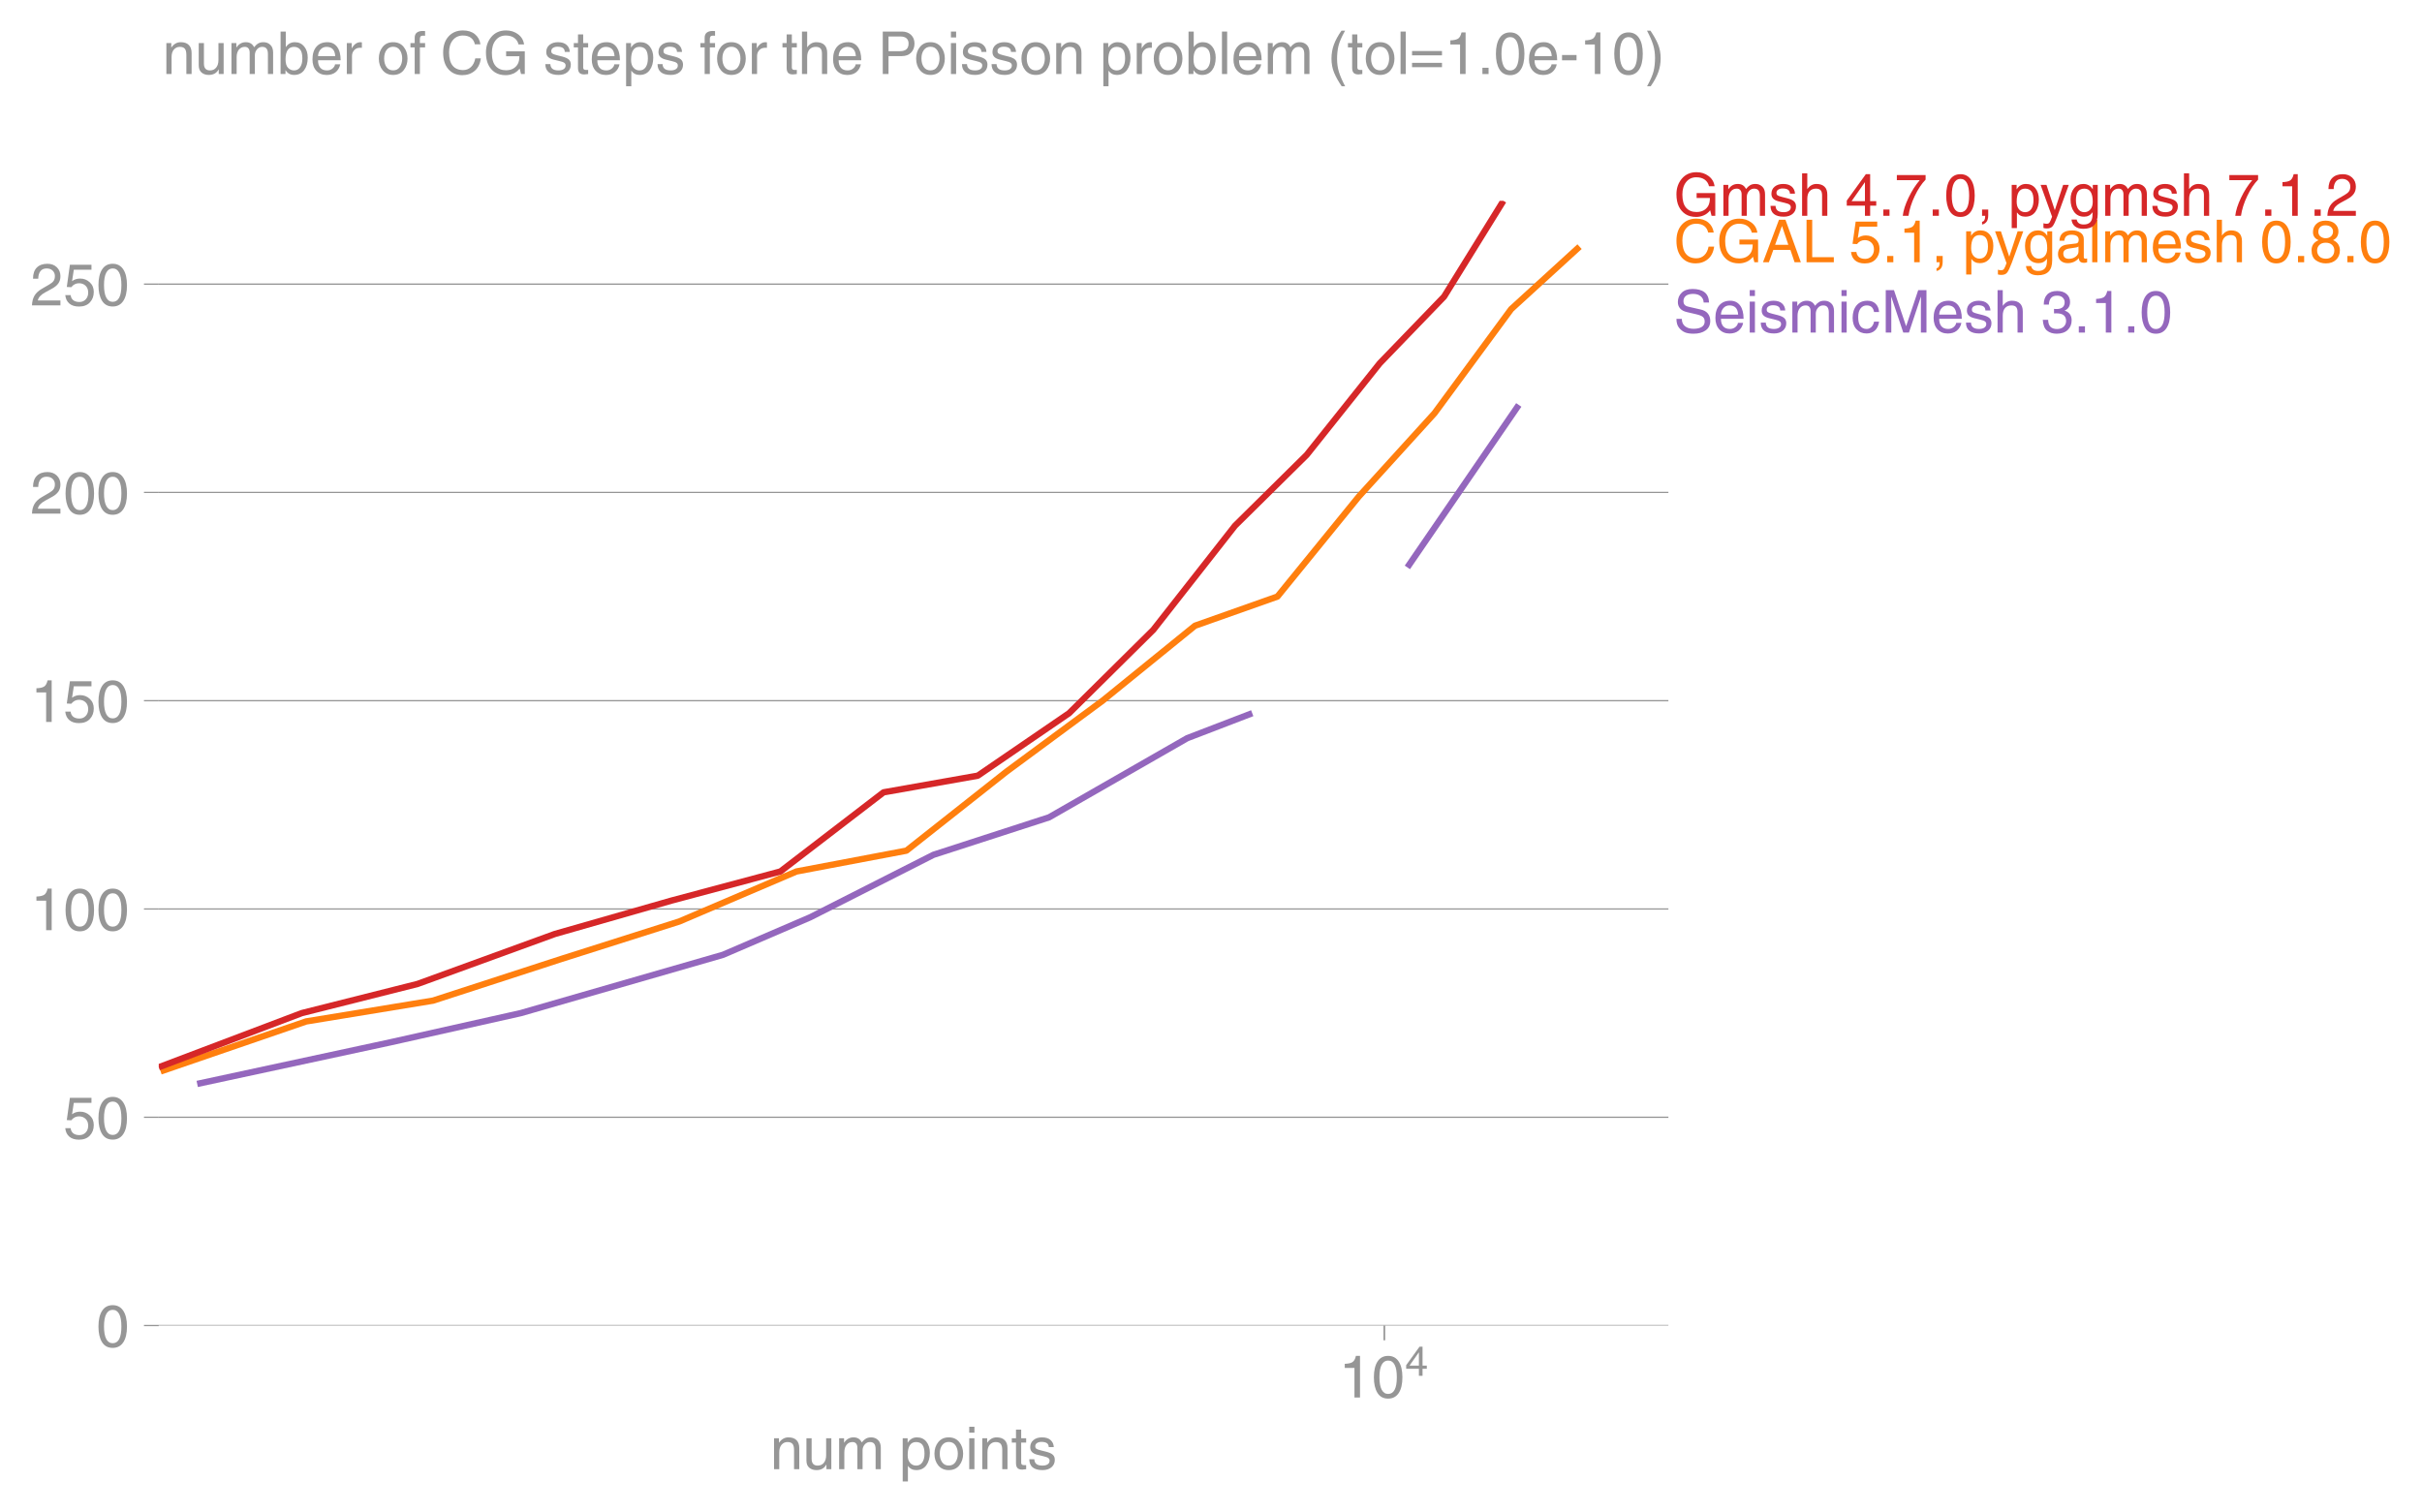
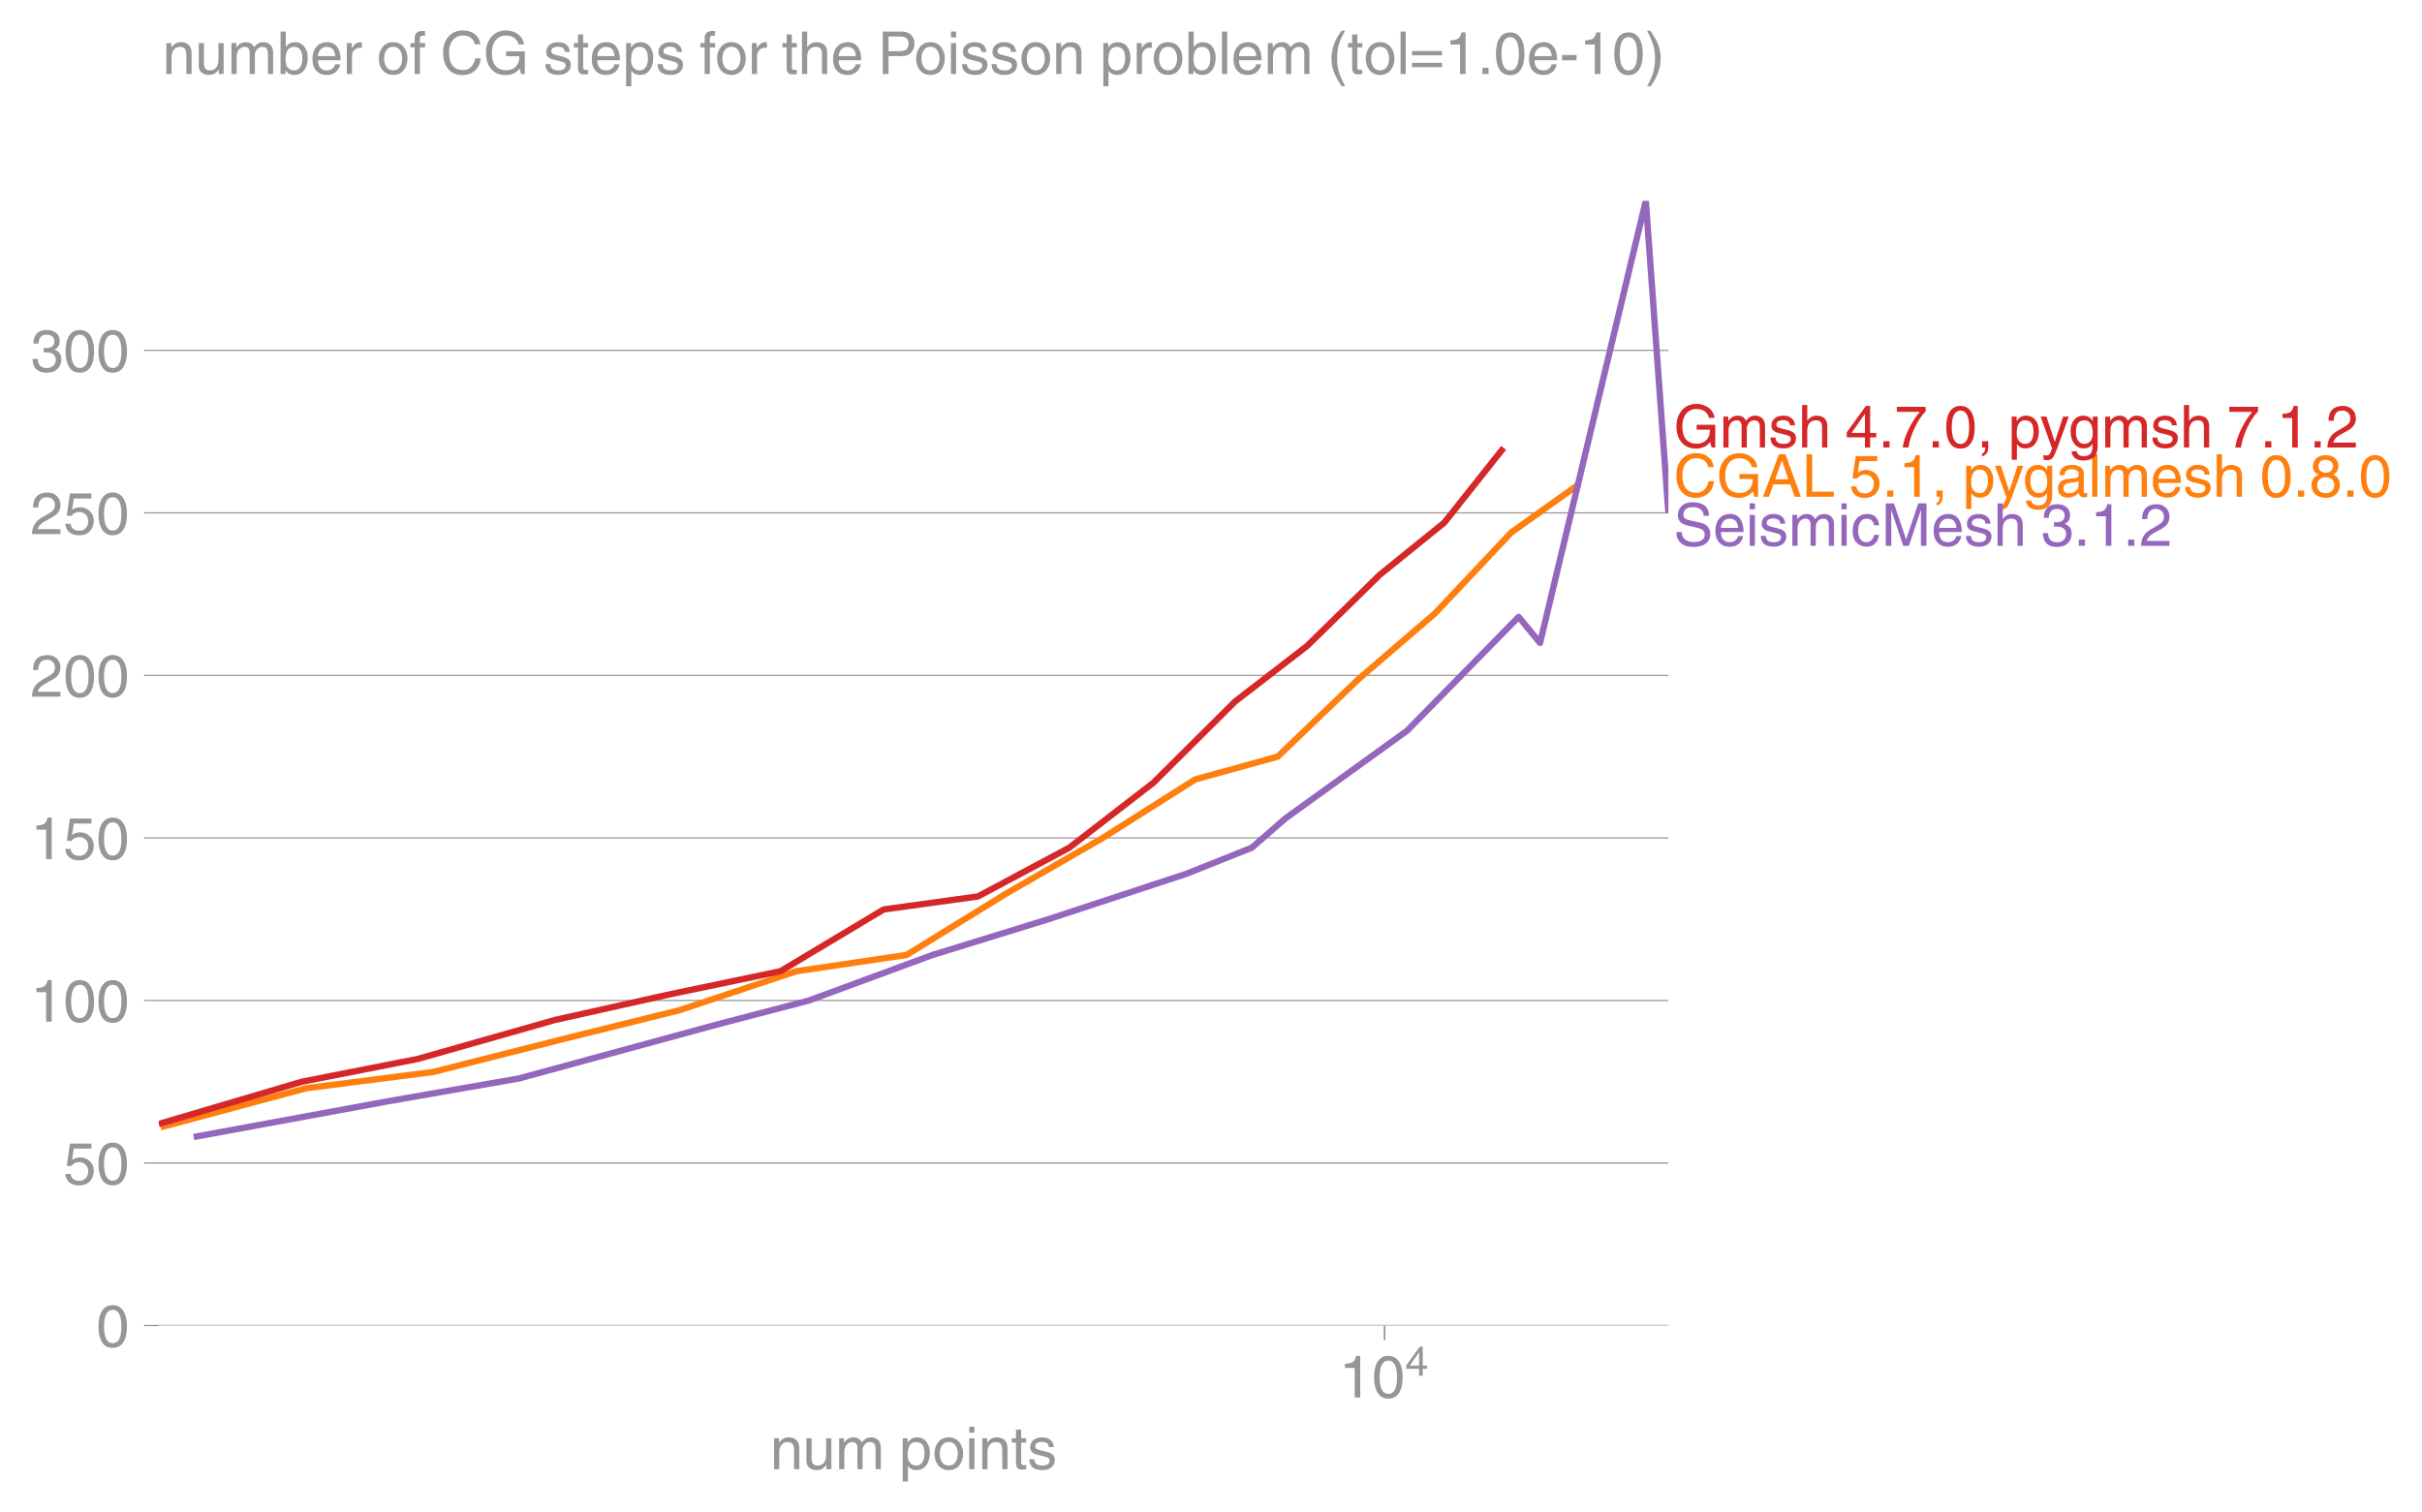
<svg xmlns="http://www.w3.org/2000/svg" xmlns:xlink="http://www.w3.org/1999/xlink" height="476.965" viewBox="0 0 572.948 357.724" width="763.931">
  <defs>
    <style>*{stroke-linecap:butt;stroke-linejoin:round}</style>
  </defs>
  <g id="figure_1">
    <path d="M0 357.724h572.948V0H0z" fill="none" id="patch_1" />
    <g id="axes_1">
      <path d="M37.556 313.628h357.12V47.516H37.556z" fill="none" id="patch_2" />
      <g id="matplotlib.axis_1">
        <g id="xtick_1">
          <g id="line2d_1">
            <defs>
-               <path d="M0 0v3.5" id="mc7e0e14719" stroke="#969696" stroke-width=".4" />
-             </defs>
-             <use x="327.48" xlink:href="#mc7e0e14719" y="313.628" fill="#969696" stroke="#969696" stroke-width=".4" />
-           </g>
-           <g transform="matrix(.14 0 0 -.14 316.7 330.678)" fill="#969696" id="text_1">
+               <path d="M0 0v3.5" id="m6fe8c11365" stroke="#969696" stroke-width=".4" />
+             </defs>
+             <use x="327.53" xlink:href="#m6fe8c11365" y="313.628" fill="#969696" stroke="#969696" stroke-width=".4" />
+           </g>
+           <g transform="matrix(.14 0 0 -.14 316.75 330.678)" fill="#969696" id="text_1">
            <defs>
              <path d="M35.89 0h-9.374v49.906H10.109v6.985q8.594.28 12.782 2.75Q27.094 62.109 29 70.313h6.89z" id="HelveticaWorld-Regular-49" />
              <path d="M42.484 34.188q0 14.109-3.734 21.156-3.734 7.062-10.969 7.062-7.078 0-10.89-7.062-3.797-7.047-3.797-21.157 0-13.671 3.75-20.937Q20.609 6 27.78 6q7.235 0 10.969 7 3.734 7.016 3.734 21.188zm9.422 0q0-17.297-6.25-26.704-6.25-9.39-17.875-9.39-12.062 0-18.062 9.734-6 9.75-6 26.36 0 17.03 6.14 26.578 6.157 9.547 17.922 9.547 11.625 0 17.875-9.5t6.25-26.626z" id="HelveticaWorld-Regular-48" />
              <path d="M10.594 24.703h22.61v31.89h-.188zM42 17.093V0h-8.797v17.094H2.484v8.593L34.72 70.314H42v-45.61h10.297v-7.61z" id="HelveticaWorld-Regular-52" />
            </defs>
            <use transform="translate(0 .173)" xlink:href="#HelveticaWorld-Regular-49" />
            <use transform="translate(55.615 .173)" xlink:href="#HelveticaWorld-Regular-48" />
            <use transform="matrix(.7 0 0 .7 112.146 36.781)" xlink:href="#HelveticaWorld-Regular-52" />
          </g>
        </g>
        <g transform="matrix(.14 0 0 -.14 182.189 347.625)" fill="#969696" id="text_2">
          <defs>
            <path d="M49.219 0h-8.844v32.172q0 7.422-2.594 10.578-2.578 3.156-8.578 3.156-5.906 0-9.875-4.5-3.953-4.484-3.953-12.89V0H6.594v52.297h8.297v-7.375h.203q6.203 8.89 15.812 8.89 8.89 0 13.594-4.718 4.719-4.703 4.719-13.5z" id="HelveticaWorld-Regular-110" />
            <path d="M6.11 52.297h8.78V17.578q0-5.765 2.61-8.625Q20.125 6.11 25 6.11q6.781 0 10.594 4.797 3.812 4.813 3.812 12.578v28.813h8.782V0H39.89v7.625l-.188.188q-4.984-9.329-16.61-9.329-7.515 0-12.25 4.094Q6.11 6.688 6.11 14.703z" id="HelveticaWorld-Regular-117" />
            <path d="M6.594 52.297h8.297v-7.375h.203q5.906 8.89 15.812 8.89 9.813 0 13.922-8.5 3.75 4.594 7.266 6.547 3.515 1.953 8.703 1.953 6.781 0 11.484-4.453Q77 44.922 77 36.187V0h-8.781v33.797q0 6.094-2.297 9.094-2.297 3.015-7.422 3.015-5.172 0-8.75-4.203-3.563-4.203-3.563-9.812V0h-8.78v36.188q0 4.53-2.11 7.124-2.094 2.594-6.094 2.594-6.297 0-10.062-4.687-3.766-4.688-3.766-12.703V0H6.594z" id="HelveticaWorld-Regular-109" />
            <path d="M14.984 23.688q0-8.407 4.094-13 4.11-4.579 10.219-4.579 6.687 0 10.39 5.438 3.72 5.453 3.72 14.765 0 10.22-3.563 14.907-3.563 4.687-10.735 4.687-6.984 0-10.562-5.5-3.563-5.5-3.563-16.718zm-8.39 28.609h8.297v-7.375h.203q5.61 8.89 15.625 8.89 10.11 0 15.937-7.359 5.828-7.344 5.828-18.766 0-12.796-5.953-21Q40.578-1.515 29.5-1.515q-9.094 0-13.922 7.032h-.203v-26.22H6.594z" id="HelveticaWorld-Regular-112" />
            <path d="M12.703 26.219q0-8.735 3.953-14.375 3.953-5.64 11.219-5.64 7.531 0 11.438 5.905 3.906 5.907 3.906 14.11 0 8.297-3.907 14.078-3.906 5.797-11.437 5.797-6.969 0-11.078-5.453-4.094-5.438-4.094-14.422zm-8.984 0q0 11.672 6.484 19.625 6.5 7.968 17.672 7.968 11.438 0 17.875-8.062 6.453-8.047 6.453-19.531 0-11.516-6.406-19.625-6.39-8.11-17.922-8.11-11.078 0-17.625 7.86-6.531 7.86-6.531 19.875z" id="HelveticaWorld-Regular-111" />
            <path d="M6.594 61.813v9.968h8.781v-9.969zM15.375 0H6.594v52.297h8.781z" id="HelveticaWorld-Regular-105" />
            <path d="M17.188 45.016V10.984q0-2 1.093-3.046 1.11-1.047 3.938-1.047h3.375V0Q20.797-.688 19-.688q-5.516 0-8.063 2.641-2.53 2.64-2.53 8.547v34.516H1.311v7.28h7.094v14.595h8.781V52.297h8.407v-7.281z" id="HelveticaWorld-Regular-116" />
            <path d="M36.078 37.406q-.187 4.688-3.344 6.735-3.14 2.047-9.047 2.047-4.296 0-7.359-1.907-3.047-1.89-3.047-5.468 0-2.829 1.797-4.172 1.813-1.344 7.828-2.86l8.688-2.187q7.906-2 11.297-5.11 3.406-3.093 3.406-8.656 0-7.719-5.64-12.531-5.641-4.813-15.063-4.813-11 0-16.64 4.563-5.626 4.578-5.735 13.75h8.5q.203-5.422 3.594-8.063 3.39-2.625 10.171-2.625 5.516 0 8.766 2.188 3.25 2.203 3.25 6.11 0 2.78-2.11 4.437-2.093 1.672-8.296 3.078l-10.203 2.5q-6.203 1.562-9.157 4.656-2.953 3.094-2.953 8.031 0 7.72 5.516 12.203 5.531 4.5 14.406 4.5 9.485 0 14.531-4.624 5.047-4.61 5.344-11.782z" id="HelveticaWorld-Regular-115" />
          </defs>
          <use xlink:href="#HelveticaWorld-Regular-110" />
          <use x="55.176" xlink:href="#HelveticaWorld-Regular-117" />
          <use x="109.961" xlink:href="#HelveticaWorld-Regular-109" />
          <use x="192.969" xlink:href="#HelveticaWorld-Regular-32" />
          <use x="217.383" xlink:href="#HelveticaWorld-Regular-112" />
          <use x="273.877" xlink:href="#HelveticaWorld-Regular-111" />
          <use x="329.785" xlink:href="#HelveticaWorld-Regular-105" />
          <use x="351.807" xlink:href="#HelveticaWorld-Regular-110" />
          <use x="406.982" xlink:href="#HelveticaWorld-Regular-116" />
          <use x="434.668" xlink:href="#HelveticaWorld-Regular-115" />
        </g>
      </g>
      <g id="matplotlib.axis_2">
        <g id="ytick_1">
-           <path clip-path="url(#p392e68ec55)" d="M37.556 313.628h357.12" fill="none" stroke="#969696" stroke-linecap="square" stroke-width=".3" id="line2d_2" />
+           <path clip-path="url(#p72c496ae80)" d="M37.556 313.628h357.12" fill="none" stroke="#969696" stroke-linecap="square" stroke-width=".3" id="line2d_2" />
          <g id="line2d_3">
            <defs>
-               <path d="M0 0h-3.5" id="ma6f7f3086f" stroke="#969696" stroke-width=".3" />
-             </defs>
-             <use x="37.556" xlink:href="#ma6f7f3086f" y="313.628" fill="#969696" stroke="#969696" stroke-width=".3" />
+               <path d="M0 0h-3.5" id="m50f6ab280e" stroke="#969696" stroke-width=".3" />
+             </defs>
+             <use x="37.556" xlink:href="#m50f6ab280e" y="313.628" fill="#969696" stroke="#969696" stroke-width=".3" />
          </g>
          <use xlink:href="#HelveticaWorld-Regular-48" transform="matrix(.14 0 0 -.14 22.77 318.653)" fill="#969696" id="text_3" />
        </g>
        <g id="ytick_2">
-           <path clip-path="url(#p392e68ec55)" d="M37.556 264.348h357.12" fill="none" stroke="#969696" stroke-linecap="square" stroke-width=".3" id="line2d_4" />
-           <use x="37.556" xlink:href="#ma6f7f3086f" y="264.348" fill="#969696" stroke="#969696" stroke-width=".3" id="line2d_5" />
-           <g transform="matrix(.14 0 0 -.14 14.985 269.373)" fill="#969696" id="text_4">
+           <path clip-path="url(#p72c496ae80)" d="M37.556 275.173h357.12" fill="none" stroke="#969696" stroke-linecap="square" stroke-width=".3" id="line2d_4" />
+           <use x="37.556" xlink:href="#m50f6ab280e" y="275.173" fill="#969696" stroke="#969696" stroke-width=".3" id="line2d_5" />
+           <g transform="matrix(.14 0 0 -.14 14.985 280.197)" fill="#969696" id="text_4">
            <defs>
              <path d="M14.703 40.922q5.813 4.39 13.625 4.39 9.469 0 16.281-6.296 6.813-6.297 6.813-16.22 0-10.78-6.578-17.796-6.563-7-18.422-7-10.313 0-16.266 5.047Q4.203 8.109 3.22 17.39h9.094q.671-5.672 4.437-8.672 3.766-3 10.453-3 6.485 0 10.64 4.484Q42 14.703 42 21.688q0 7.125-4.36 11.421-4.343 4.297-11.218 4.297-7.813 0-13.047-6.687l-7.563.39 5.266 37.594h36.438v-8.5H17.672z" id="HelveticaWorld-Regular-53" />
            </defs>
            <use xlink:href="#HelveticaWorld-Regular-53" />
            <use x="55.615" xlink:href="#HelveticaWorld-Regular-48" />
          </g>
        </g>
        <g id="ytick_3">
-           <path clip-path="url(#p392e68ec55)" d="M37.556 215.068h357.12" fill="none" stroke="#969696" stroke-linecap="square" stroke-width=".3" id="line2d_6" />
-           <use x="37.556" xlink:href="#ma6f7f3086f" y="215.068" fill="#969696" stroke="#969696" stroke-width=".3" id="line2d_7" />
-           <g transform="matrix(.14 0 0 -.14 7.2 220.093)" fill="#969696" id="text_5">
+           <path clip-path="url(#p72c496ae80)" d="M37.556 236.717h357.12" fill="none" stroke="#969696" stroke-linecap="square" stroke-width=".3" id="line2d_6" />
+           <use x="37.556" xlink:href="#m50f6ab280e" y="236.717" fill="#969696" stroke="#969696" stroke-width=".3" id="line2d_7" />
+           <g transform="matrix(.14 0 0 -.14 7.2 241.742)" fill="#969696" id="text_5">
            <use xlink:href="#HelveticaWorld-Regular-49" />
            <use x="55.615" xlink:href="#HelveticaWorld-Regular-48" />
            <use x="111.23" xlink:href="#HelveticaWorld-Regular-48" />
          </g>
        </g>
        <g id="ytick_4">
-           <path clip-path="url(#p392e68ec55)" d="M37.556 165.788h357.12" fill="none" stroke="#969696" stroke-linecap="square" stroke-width=".3" id="line2d_8" />
-           <use x="37.556" xlink:href="#ma6f7f3086f" y="165.788" fill="#969696" stroke="#969696" stroke-width=".3" id="line2d_9" />
-           <g transform="matrix(.14 0 0 -.14 7.2 170.813)" fill="#969696" id="text_6">
+           <path clip-path="url(#p72c496ae80)" d="M37.556 198.262h357.12" fill="none" stroke="#969696" stroke-linecap="square" stroke-width=".3" id="line2d_8" />
+           <use x="37.556" xlink:href="#m50f6ab280e" y="198.262" fill="#969696" stroke="#969696" stroke-width=".3" id="line2d_9" />
+           <g transform="matrix(.14 0 0 -.14 7.2 203.286)" fill="#969696" id="text_6">
            <use xlink:href="#HelveticaWorld-Regular-49" />
            <use x="55.615" xlink:href="#HelveticaWorld-Regular-53" />
            <use x="111.23" xlink:href="#HelveticaWorld-Regular-48" />
          </g>
        </g>
        <g id="ytick_5">
-           <path clip-path="url(#p392e68ec55)" d="M37.556 116.508h357.12" fill="none" stroke="#969696" stroke-linecap="square" stroke-width=".3" id="line2d_10" />
-           <use x="37.556" xlink:href="#ma6f7f3086f" y="116.508" fill="#969696" stroke="#969696" stroke-width=".3" id="line2d_11" />
-           <g transform="matrix(.14 0 0 -.14 7.2 121.533)" fill="#969696" id="text_7">
+           <path clip-path="url(#p72c496ae80)" d="M37.556 159.806h357.12" fill="none" stroke="#969696" stroke-linecap="square" stroke-width=".3" id="line2d_10" />
+           <use x="37.556" xlink:href="#m50f6ab280e" y="159.806" fill="#969696" stroke="#969696" stroke-width=".3" id="line2d_11" />
+           <g transform="matrix(.14 0 0 -.14 7.2 164.831)" fill="#969696" id="text_7">
            <defs>
              <path d="M4.39 45.125q0 12.39 6.391 18.781 6.406 6.407 17.938 6.407 9.656 0 15.812-5.86 6.157-5.86 6.157-15.14 0-7.22-3.547-12.188-3.532-4.953-10.422-8.703l-12.11-6.64Q13.922 15.921 12.5 8.296h38.188V0H2.593q.39 9.906 4.297 16.5 3.906 6.594 12.203 11.375l12.593 7.328q5.032 2.89 7.329 5.984 2.297 3.094 2.297 8.516 0 5.375-3.766 9.031-3.75 3.672-10.156 3.672-7.078 0-10.594-4.672-3.516-4.656-3.61-12.609z" id="HelveticaWorld-Regular-50" />
            </defs>
            <use xlink:href="#HelveticaWorld-Regular-50" />
            <use x="55.615" xlink:href="#HelveticaWorld-Regular-48" />
            <use x="111.23" xlink:href="#HelveticaWorld-Regular-48" />
          </g>
        </g>
        <g id="ytick_6">
-           <path clip-path="url(#p392e68ec55)" d="M37.556 67.228h357.12" fill="none" stroke="#969696" stroke-linecap="square" stroke-width=".3" id="line2d_12" />
-           <use x="37.556" xlink:href="#ma6f7f3086f" y="67.228" fill="#969696" stroke="#969696" stroke-width=".3" id="line2d_13" />
-           <g transform="matrix(.14 0 0 -.14 7.2 72.253)" fill="#969696" id="text_8">
+           <path clip-path="url(#p72c496ae80)" d="M37.556 121.35h357.12" fill="none" stroke="#969696" stroke-linecap="square" stroke-width=".3" id="line2d_12" />
+           <use x="37.556" xlink:href="#m50f6ab280e" y="121.351" fill="#969696" stroke="#969696" stroke-width=".3" id="line2d_13" />
+           <g transform="matrix(.14 0 0 -.14 7.2 126.375)" fill="#969696" id="text_8">
            <use xlink:href="#HelveticaWorld-Regular-50" />
            <use x="55.615" xlink:href="#HelveticaWorld-Regular-53" />
            <use x="111.23" xlink:href="#HelveticaWorld-Regular-48" />
          </g>
        </g>
-       </g>
-       <path clip-path="url(#p392e68ec55)" d="M37.997 253.507l34.427-11.828 30.023-4.928 30.34-9.856 27.918-8.87 27.7-11.827 26.019-4.928 23.71-18.727 22.698-16.755 21.858-17.74 19.503-6.9 19.24-23.654 17.906-19.712 18.137-24.64 16.184-14.784" fill="none" stroke="#ff7f0e" stroke-linecap="square" stroke-width="1.5" id="line2d_14" />
-       <path clip-path="url(#p392e68ec55)" d="M37.556 252.521l33.83-12.813 27.39-6.899 32.486-11.827 27.543-7.885 25.806-6.9 24.4-18.726 22.298-3.942 21.602-14.784 19.909-19.712 19.328-24.64 16.958-16.755 17.287-21.683 15.215-15.77 14.039-22.669" fill="none" stroke="#d62728" stroke-linecap="square" stroke-width="1.5" id="line2d_15" />
-       <path clip-path="url(#p392e68ec55)" d="M46.651 256.463l45.761-9.856 30.79-6.899 47.841-13.798 20.613-8.87 29.156-14.785 27.36-8.87 32.67-18.726 15.386-5.914m36.699-34.496l26.355-38.438m35.394-20.698" fill="none" stroke="#9467bd" stroke-linecap="square" stroke-width="1.5" id="line2d_16" />
-       <g transform="matrix(.14 0 0 -.14 395.965 62.05)" fill="#ff7f0e" id="text_9">
+         <g id="ytick_7">
+           <path clip-path="url(#p72c496ae80)" d="M37.556 82.895h357.12" fill="none" stroke="#969696" stroke-linecap="square" stroke-width=".3" id="line2d_14" />
+           <use x="37.556" xlink:href="#m50f6ab280e" y="82.895" fill="#969696" stroke="#969696" stroke-width=".3" id="line2d_15" />
+           <g transform="matrix(.14 0 0 -.14 7.2 87.92)" fill="#969696" id="text_9">
+             <defs>
+               <path d="M22.406 39.984q2.203-.187 4.594-.187 6.203 0 9.781 2.86 3.594 2.859 3.594 8.656 0 4.687-3.344 7.89-3.343 3.203-9.64 3.203-6.985 0-10.235-4.11-3.234-4.093-3.437-10.983h-8.64q0 10.984 5.765 16.984 5.765 6.016 16.937 6.016 9.922 0 15.828-5.11 5.907-5.094 5.907-13.39 0-10.704-9.032-14.5v-.204q11.72-4 11.72-16.406 0-9.906-6.595-16.265-6.593-6.344-18.703-6.344-9.906 0-16.312 5.203Q4.204 8.5 3.422 21.484H12.5q.203-8.109 4-11.797Q20.313 6 27.484 6q6.938 0 11.141 3.86 4.203 3.859 4.203 9.718 0 6.406-4.016 9.672-4 3.266-12.39 3.266-2 0-4.016-.094z" id="HelveticaWorld-Regular-51" />
+             </defs>
+             <use xlink:href="#HelveticaWorld-Regular-51" />
+             <use x="55.615" xlink:href="#HelveticaWorld-Regular-48" />
+             <use x="111.23" xlink:href="#HelveticaWorld-Regular-48" />
+           </g>
+         </g>
+       </g>
+       <path clip-path="url(#p72c496ae80)" d="M37.997 266.713l34.433-9.23 30.028-3.845 30.345-7.691 27.923-6.922 27.704-9.23 26.024-3.845 23.714-14.613 22.702-13.075 21.862-13.844 19.506-5.384 19.243-18.459 17.91-15.382 18.14-19.228 16.186-11.536" fill="none" stroke="#ff7f0e" stroke-linecap="square" stroke-width="1.5" id="line2d_16" />
+       <path clip-path="url(#p72c496ae80)" d="M37.556 265.943l33.835-9.998 27.396-5.384 32.491-9.23 27.548-6.152 25.81-5.384 24.404-14.613 22.302-3.076 21.606-11.537 19.912-15.382 19.332-19.228 16.96-13.075 17.29-16.92 15.218-12.306 14.04-17.69" fill="none" stroke="#d62728" stroke-linecap="square" stroke-width="1.5" id="line2d_17" />
+       <path clip-path="url(#p72c496ae80)" d="M45.821 269.02l46-8.46 30.914-5.384 48.031-13.075 20.62-5.384 29.216-10.767 27.409-8.46 32.715-10.768 15.406-6.153 7.946-6.922 28.791-20.766 26.378-26.919 5.07 6.153 25.016-104.599 5.343 73.835" fill="none" stroke="#9467bd" stroke-linecap="square" stroke-width="1.5" id="line2d_18" />
+       <g transform="matrix(.14 0 0 -.14 395.965 117.533)" fill="#ff7f0e" id="text_10">
        <defs>
          <path d="M58.016 50.203q-1.625 7.313-6.782 11.094-5.14 3.797-13.343 3.797-10.594 0-17.047-7.703-6.438-7.688-6.438-20.766 0-15.14 6.094-22.547 6.11-7.39 17.688-7.39 7.609 0 13.093 5.046 5.5 5.063 7.407 14.688h9.421Q66.22 12.594 57.625 5.344t-20.906-7.25q-14.703 0-23.516 10.11Q4.391 18.311 4.391 36.28q0 17.328 9.203 27.36 9.203 10.047 24.297 10.047 12.5 0 20.265-6.454 7.766-6.437 9.235-17.03z" id="HelveticaWorld-Regular-67" />
          <path d="M38.484 38.375h31.532V0h-6.297l-2.344 9.281Q56.781 3.421 50.578.75q-6.187-2.656-12.875-2.656-10.797 0-18.047 4.703-7.25 4.719-11.265 13.015-4 8.313-4 20.72 0 15.468 9.203 26.312 9.203 10.843 24.781 10.843 11.625 0 20.313-6.5Q67.39 60.688 68.796 50h-9.375q-1.703 7.078-7.219 11.078-5.516 4.016-14.312 4.016-10.594 0-17.047-7.985-6.438-7.984-6.438-21.125 0-15.28 6.39-22.437Q27.204 6.39 38.282 6.39q7.235 0 12.235 2.859 5 2.86 7.687 7.766 2.688 4.906 2.688 13.062H38.484z" id="HelveticaWorld-Regular-71" />
          <path d="M44 29.5L33.406 61.078h-.203L21.687 29.5zm-25.297-8.594L11.188 0h-9.97l27 71.781h10.985L65.187 0H54.594l-7.078 20.906z" id="HelveticaWorld-Regular-65" />
          <path d="M17.672 8.594h36.531V0H8.11v71.781h9.563z" id="HelveticaWorld-Regular-76" />
          <path d="M19.094 0H8.687v10.594h10.407z" id="HelveticaWorld-Regular-46" />
          <path d="M8.688 10.594h10.406V.78q0-7.422-3.078-11.172-3.078-3.765-7.328-4.312v4.594Q14.015-9.422 14.015 0H8.687z" id="HelveticaWorld-Regular-44" />
          <path d="M39.016 52.297h9.562L29.891.984q-.5-1.375-.985-2.593-4.25-11.329-7.328-15.547-3.078-4.235-9.953-4.235-3.61 0-5.906.782v8.015q2.484-.89 5.468-.89 3.22 0 4.704 2.03 1.5 2.032 4.421 9.938L.875 52.297h9.922L24.812 9.719H25z" id="HelveticaWorld-Regular-121" />
          <path d="M12.984 26.313q0-9.61 3.813-14.907Q20.609 6.11 27.094 6.11q6.312 0 10.312 4.579 4 4.593 4 13 0 11.03-3.5 16.625-3.484 5.593-10.61 5.593-7.171 0-10.75-4.765-3.562-4.766-3.562-14.828zM49.812 2.983q0-12.609-6.062-18.797-6.047-6.203-18.266-6.203-8.78 0-13.984 4.047Q6.297-13.922 5.516-6.39h8.796q.672-3.812 3.532-6.062 2.86-2.25 8.281-2.25 7.375 0 11.125 3.969 3.766 3.953 3.766 12.828v3.719h-.188q-4.937-7.329-13.922-7.329-11.187 0-17.093 8.25-5.907 8.25-5.907 20.953 0 11.625 5.953 18.875 5.97 7.25 15.829 7.25 9.906 0 15.625-8.89h.187v7.375h8.313z" id="HelveticaWorld-Regular-103" />
          <path d="M38.375 26.703q-.969-1.015-3.828-1.656-2.86-.625-10.672-1.656-5.766-.688-8.469-2.844-2.703-2.14-2.703-5.656 0-4.297 2.281-6.688 2.297-2.39 7.329-2.39 6.296 0 11.171 3.578 4.891 3.593 4.891 8.718zM6.203 36.375q.297 8.844 5.734 13.14 5.454 4.297 15.844 4.297 8.297 0 13.907-3.765 5.624-3.75 5.624-10.844V9.078Q47.313 6 50.094 6q1.125 0 2.89.39V0Q50.594-.984 48-.984q-4.5 0-6.703 1.921-2.188 1.938-2.281 6.047-7.516-8.5-18.891-8.5-7.422 0-11.922 4.204Q3.72 6.89 3.72 13.624q0 6.89 3.906 11.125Q11.531 29 19 29.89l15.516 1.891q4.203.64 4.203 6.203 0 4.11-3.047 6.297-3.047 2.203-9.25 2.203-5.516 0-8.485-2.437-2.953-2.438-3.53-7.672z" id="HelveticaWorld-Regular-97" />
          <path d="M15.375 0H6.594v71.781h8.781z" id="HelveticaWorld-Regular-108" />
          <path d="M42.484 30.328q-.687 8.485-4.5 12.031-3.797 3.547-10.109 3.547-6.39 0-10.328-4.5-3.922-4.484-4.172-11.078zm8.391-13.922q-1.453-8.11-7.953-13.422-5.719-4.5-15.047-4.593-10.984.093-17.438 7.203Q4 12.704 4 24.704q0 13.78 6.64 21.437 6.641 7.672 18.47 7.672 10.593 0 16.546-7.922 5.953-7.907 5.953-22.594H13.375q0-8.203 3.813-12.703Q21 6.109 28.608 6.109q5.375 0 9.235 3.235 3.86 3.25 4.25 7.062z" id="HelveticaWorld-Regular-101" />
          <path d="M49.219 0h-8.844v34.188q0 6.296-2.438 9-2.437 2.718-7.953 2.718-6.797 0-10.703-4.406-3.906-4.39-3.906-12.984V0H6.594v71.781h8.781V45.312h.203q6 8.5 15.328 8.5 8.594 0 13.453-4.5 4.86-4.484 4.86-13.718z" id="HelveticaWorld-Regular-104" />
          <path d="M27.594 40.578q5.422 0 8.953 3.094 3.547 3.11 3.547 8.234 0 4.594-3.407 7.547-3.39 2.953-9.687 2.953-5.61 0-8.672-3.11-3.047-3.093-3.047-7.874 0-5.125 3.813-7.984 3.812-2.86 8.5-2.86zm.093-7.562q-6.78 0-10.64-3.766-3.86-3.766-3.86-9.234 0-6.297 3.907-10.157Q21 6 28.219 6q6.406 0 10.234 3.86 3.828 3.859 3.828 10.265 0 5.469-3.828 9.172-3.828 3.719-10.766 3.719zM49.22 52.203q0-10.594-9.032-14.797 6.204-2.781 8.86-7.36 2.656-4.562 2.656-9.733 0-10.016-6.453-16.125-6.438-6.094-17.375-6.094-9.563 0-16.813 5.25-7.25 5.25-7.25 17.062 0 11.922 11.907 16.907-9.516 3.796-9.516 13.671 0 8.297 5.64 13.813 5.641 5.516 15.641 5.516 10.016 0 15.875-5.204 5.86-5.203 5.86-12.906z" id="HelveticaWorld-Regular-56" />
        </defs>
        <use xlink:href="#HelveticaWorld-Regular-67" />
        <use x="72.314" xlink:href="#HelveticaWorld-Regular-71" />
        <use x="149.414" xlink:href="#HelveticaWorld-Regular-65" />
        <use x="216.113" xlink:href="#HelveticaWorld-Regular-76" />
        <use x="271.729" xlink:href="#HelveticaWorld-Regular-32" />
        <use x="296.143" xlink:href="#HelveticaWorld-Regular-53" />
        <use x="351.758" xlink:href="#HelveticaWorld-Regular-46" />
        <use x="379.541" xlink:href="#HelveticaWorld-Regular-49" />
        <use x="435.156" xlink:href="#HelveticaWorld-Regular-44" />
        <use x="462.939" xlink:href="#HelveticaWorld-Regular-32" />
        <use x="487.354" xlink:href="#HelveticaWorld-Regular-112" />
        <use x="541.848" xlink:href="#HelveticaWorld-Regular-121" />
        <use x="589.457" xlink:href="#HelveticaWorld-Regular-103" />
        <use x="645.365" xlink:href="#HelveticaWorld-Regular-97" />
        <use x="700.297" xlink:href="#HelveticaWorld-Regular-108" />
        <use x="722.318" xlink:href="#HelveticaWorld-Regular-109" />
        <use x="805.326" xlink:href="#HelveticaWorld-Regular-101" />
        <use x="860.746" xlink:href="#HelveticaWorld-Regular-115" />
        <use x="910.746" xlink:href="#HelveticaWorld-Regular-104" />
        <use x="965.922" xlink:href="#HelveticaWorld-Regular-32" />
        <use x="990.336" xlink:href="#HelveticaWorld-Regular-48" />
        <use x="1045.951" xlink:href="#HelveticaWorld-Regular-46" />
        <use x="1073.734" xlink:href="#HelveticaWorld-Regular-56" />
        <use x="1129.35" xlink:href="#HelveticaWorld-Regular-46" />
        <use x="1157.133" xlink:href="#HelveticaWorld-Regular-48" />
      </g>
-       <g transform="matrix(.14 0 0 -.14 395.965 51.058)" fill="#d62728" id="text_10">
+       <g transform="matrix(.14 0 0 -.14 395.965 105.88)" fill="#d62728" id="text_11">
        <defs>
          <path d="M3.719 68.797h48.578v-7.719Q42.28 50.875 33.984 33.484 25.687 16.11 23.391 0h-9.672q1.469 13.281 9.719 30.531 8.25 17.266 18.953 29.672H3.719z" id="HelveticaWorld-Regular-55" />
        </defs>
        <use xlink:href="#HelveticaWorld-Regular-71" />
        <use x="77.1" xlink:href="#HelveticaWorld-Regular-109" />
        <use x="160.107" xlink:href="#HelveticaWorld-Regular-115" />
        <use x="210.107" xlink:href="#HelveticaWorld-Regular-104" />
        <use x="265.283" xlink:href="#HelveticaWorld-Regular-32" />
        <use x="289.697" xlink:href="#HelveticaWorld-Regular-52" />
        <use x="345.313" xlink:href="#HelveticaWorld-Regular-46" />
        <use x="373.096" xlink:href="#HelveticaWorld-Regular-55" />
        <use x="428.711" xlink:href="#HelveticaWorld-Regular-46" />
        <use x="456.494" xlink:href="#HelveticaWorld-Regular-48" />
        <use x="512.109" xlink:href="#HelveticaWorld-Regular-44" />
        <use x="539.893" xlink:href="#HelveticaWorld-Regular-32" />
        <use x="564.307" xlink:href="#HelveticaWorld-Regular-112" />
        <use x="618.801" xlink:href="#HelveticaWorld-Regular-121" />
        <use x="666.41" xlink:href="#HelveticaWorld-Regular-103" />
        <use x="722.318" xlink:href="#HelveticaWorld-Regular-109" />
        <use x="805.326" xlink:href="#HelveticaWorld-Regular-115" />
        <use x="855.326" xlink:href="#HelveticaWorld-Regular-104" />
        <use x="910.502" xlink:href="#HelveticaWorld-Regular-32" />
        <use x="934.916" xlink:href="#HelveticaWorld-Regular-55" />
        <use x="990.531" xlink:href="#HelveticaWorld-Regular-46" />
        <use x="1018.314" xlink:href="#HelveticaWorld-Regular-49" />
        <use x="1073.93" xlink:href="#HelveticaWorld-Regular-46" />
        <use x="1101.713" xlink:href="#HelveticaWorld-Regular-50" />
      </g>
-       <g transform="matrix(.14 0 0 -.14 395.965 78.689)" fill="#9467bd" id="text_11">
+       <g transform="matrix(.14 0 0 -.14 395.965 129.145)" fill="#9467bd" id="text_12">
        <defs>
          <path d="M50.39 50.781q-.296 6.844-5.109 10.719-4.797 3.875-12.656 3.875-7.922 0-12.172-3.25-4.234-3.234-4.234-9.344 0-3.265 1.843-5.61 1.86-2.343 6.641-3.468l20.516-4.687q8.297-1.813 12.297-6.875 4.015-5.047 4.015-12.313 0-10.64-7.812-16.187-7.813-5.547-20.313-5.547-9.531 0-15.031 2.437-5.484 2.453-9.734 7.766-4.25 5.328-4.25 14.89h9.093q0-8 5.313-12.406 5.328-4.39 14.5-4.39 8.89 0 13.844 3.156 4.953 3.156 4.953 8.953 0 5.281-2.953 7.89Q46.188 29 37.594 31l-15.469 3.625q-7.719 1.75-11.531 6.125Q6.78 45.125 6.78 51.516q0 9.672 6.516 15.922 6.531 6.25 18.203 6.25 13.172 0 20.328-5.5 7.156-5.485 7.688-17.407z" id="HelveticaWorld-Regular-83" />
          <path d="M39.594 34.719q-1.89 11.187-12.39 11.187-6.5 0-10.454-5.203-3.953-5.203-3.953-14.484 0-10.11 3.656-15.11 3.672-5 10.64-5 4.688 0 8.11 3.438 3.422 3.437 4.39 8.953h8.5q-1.312-9.703-6.859-14.86-5.547-5.156-14.328-5.156-10.297 0-16.89 7.047-6.594 7.063-6.594 19.172 0 13.281 6.594 21.188 6.593 7.922 18.5 7.922 8.687 0 13.843-5.204 5.157-5.203 5.735-13.89z" id="HelveticaWorld-Regular-99" />
          <path d="M67.484 0v42.39q0 .829.094 8.126t.094 9.78h-.281L47.312 0h-9.609L17.578 60.203h-.297q0-3.61.094-10.297.11-6.687.11-7.515V0H8.108v71.781h13.86L42.39 11.078h.28l20.313 60.703h13.922V0z" id="HelveticaWorld-Regular-77" />
-           <path d="M22.406 39.984q2.203-.187 4.594-.187 6.203 0 9.781 2.86 3.594 2.859 3.594 8.656 0 4.687-3.344 7.89-3.343 3.203-9.64 3.203-6.985 0-10.235-4.11-3.234-4.093-3.437-10.983h-8.64q0 10.984 5.765 16.984 5.765 6.016 16.937 6.016 9.922 0 15.828-5.11 5.907-5.094 5.907-13.39 0-10.704-9.032-14.5v-.204q11.72-4 11.72-16.406 0-9.906-6.595-16.265-6.593-6.344-18.703-6.344-9.906 0-16.312 5.203Q4.204 8.5 3.422 21.484H12.5q.203-8.109 4-11.797Q20.313 6 27.484 6q6.938 0 11.141 3.86 4.203 3.859 4.203 9.718 0 6.406-4.016 9.672-4 3.266-12.39 3.266-2 0-4.016-.094z" id="HelveticaWorld-Regular-51" />
        </defs>
        <use xlink:href="#HelveticaWorld-Regular-83" />
        <use x="66.211" xlink:href="#HelveticaWorld-Regular-101" />
        <use x="121.631" xlink:href="#HelveticaWorld-Regular-105" />
        <use x="143.652" xlink:href="#HelveticaWorld-Regular-115" />
        <use x="193.652" xlink:href="#HelveticaWorld-Regular-109" />
        <use x="276.66" xlink:href="#HelveticaWorld-Regular-105" />
        <use x="298.682" xlink:href="#HelveticaWorld-Regular-99" />
        <use x="349.951" xlink:href="#HelveticaWorld-Regular-77" />
        <use x="434.961" xlink:href="#HelveticaWorld-Regular-101" />
        <use x="490.381" xlink:href="#HelveticaWorld-Regular-115" />
        <use x="540.381" xlink:href="#HelveticaWorld-Regular-104" />
        <use x="595.557" xlink:href="#HelveticaWorld-Regular-32" />
        <use x="619.971" xlink:href="#HelveticaWorld-Regular-51" />
        <use x="675.586" xlink:href="#HelveticaWorld-Regular-46" />
        <use x="703.369" xlink:href="#HelveticaWorld-Regular-49" />
        <use x="758.984" xlink:href="#HelveticaWorld-Regular-46" />
-         <use x="786.768" xlink:href="#HelveticaWorld-Regular-48" />
-       </g>
-       <g transform="matrix(.14 0 0 -.14 38.434 17.516)" fill="#969696" id="text_12">
+         <use x="786.768" xlink:href="#HelveticaWorld-Regular-50" />
+       </g>
+       <g transform="matrix(.14 0 0 -.14 38.434 17.516)" fill="#969696" id="text_13">
        <defs>
          <path d="M43.406 26.313q0 10.5-3.718 15.046-3.704 4.547-10.579 4.547-6.984-.11-10.562-5.453Q14.984 35.11 14.984 25q0-10.297 4.297-14.594Q23.578 6.11 29.297 6.11q6.5 0 10.297 5.344 3.812 5.344 3.812 14.86zM6.594 0v71.781h8.781V45.703h.203q5.61 8.11 15.14 8.11 9.766 0 15.766-7.25t6-18.876q0-13.093-6.062-21.156Q40.375-1.516 29.5-1.516q-9.578 0-14.406 8.016h-.203V0z" id="HelveticaWorld-Regular-98" />
          <path d="M15.375 0H6.594v52.297h8.297v-8.688h.203q5.703 10.203 14.687 10.203 1.422 0 2.297-.296V44.39h-3.266q-5.906 0-9.671-4.016-3.766-4-3.766-9.953z" id="HelveticaWorld-Regular-114" />
          <path d="M17.188 45.016V0H8.405v45.016H1.22v7.28h7.187v8.985q0 5.907 3.578 8.703 3.594 2.813 10.032 2.813 2.203 0 3.968-.188v-7.906q-1.562.188-3.578.188-2.922 0-4.078-1.438-1.14-1.437-1.14-4.656v-6.5h8.796v-7.281z" id="HelveticaWorld-Regular-102" />
          <path d="M17.828 38.625H37.11q7.282 0 10.938 3.188 3.656 3.203 3.656 9.703 0 5.812-3.516 8.89-3.515 3.078-10.687 3.078H17.828zm0-38.625H8.11v71.781h32.266q9.625 0 15.484-5.594 5.86-5.593 5.86-14.578 0-9.328-5.672-15.312-5.656-5.969-15.672-5.969H17.828z" id="HelveticaWorld-Regular-80" />
          <path d="M29.781 73.297q-8.875-15.875-11.218-25.844-2.344-9.953-2.344-21.969 0-11.859 3.187-22.125Q22.61-6.89 29.891-20.703h-5.86Q15.72-8.593 11.25 2.187 6.781 12.985 6.781 26.125q0 12.36 4.047 23.563 4.063 11.203 12.86 23.609z" id="HelveticaWorld-Regular-40" />
          <path d="M54.594 31.578H4v7.328h50.594zm0-20H4v7.328h50.594z" id="HelveticaWorld-Regular-61" />
          <path d="M28.906 23.188H4.391v8.984h24.515z" id="HelveticaWorld-Regular-45" />
          <path d="M3.516-20.703q8.796 15.922 11.14 25.86Q17 15.093 17 27.093q0 11.922-3.156 22.172T3.422 73.296h5.765q8.391-12.109 12.86-22.905 4.469-10.797 4.469-23.875 0-12.407-4.063-23.61-4.047-11.203-12.828-23.61z" id="HelveticaWorld-Regular-41" />
        </defs>
        <use xlink:href="#HelveticaWorld-Regular-110" />
        <use x="55.176" xlink:href="#HelveticaWorld-Regular-117" />
        <use x="109.961" xlink:href="#HelveticaWorld-Regular-109" />
        <use x="192.969" xlink:href="#HelveticaWorld-Regular-98" />
        <use x="249.463" xlink:href="#HelveticaWorld-Regular-101" />
        <use x="304.883" xlink:href="#HelveticaWorld-Regular-114" />
        <use x="337.451" xlink:href="#HelveticaWorld-Regular-32" />
        <use x="361.865" xlink:href="#HelveticaWorld-Regular-111" />
        <use x="417.773" xlink:href="#HelveticaWorld-Regular-102" />
        <use x="445.459" xlink:href="#HelveticaWorld-Regular-32" />
        <use x="469.873" xlink:href="#HelveticaWorld-Regular-67" />
        <use x="542.188" xlink:href="#HelveticaWorld-Regular-71" />
        <use x="619.287" xlink:href="#HelveticaWorld-Regular-32" />
        <use x="643.701" xlink:href="#HelveticaWorld-Regular-115" />
        <use x="693.701" xlink:href="#HelveticaWorld-Regular-116" />
        <use x="721.387" xlink:href="#HelveticaWorld-Regular-101" />
        <use x="776.807" xlink:href="#HelveticaWorld-Regular-112" />
        <use x="833.301" xlink:href="#HelveticaWorld-Regular-115" />
        <use x="883.301" xlink:href="#HelveticaWorld-Regular-32" />
        <use x="907.715" xlink:href="#HelveticaWorld-Regular-102" />
        <use x="933.4" xlink:href="#HelveticaWorld-Regular-111" />
        <use x="989.309" xlink:href="#HelveticaWorld-Regular-114" />
        <use x="1021.877" xlink:href="#HelveticaWorld-Regular-32" />
        <use x="1046.291" xlink:href="#HelveticaWorld-Regular-116" />
        <use x="1073.977" xlink:href="#HelveticaWorld-Regular-104" />
        <use x="1129.152" xlink:href="#HelveticaWorld-Regular-101" />
        <use x="1184.572" xlink:href="#HelveticaWorld-Regular-32" />
        <use x="1208.986" xlink:href="#HelveticaWorld-Regular-80" />
        <use x="1269.76" xlink:href="#HelveticaWorld-Regular-111" />
        <use x="1325.668" xlink:href="#HelveticaWorld-Regular-105" />
        <use x="1347.689" xlink:href="#HelveticaWorld-Regular-115" />
        <use x="1397.689" xlink:href="#HelveticaWorld-Regular-115" />
        <use x="1447.689" xlink:href="#HelveticaWorld-Regular-111" />
        <use x="1503.598" xlink:href="#HelveticaWorld-Regular-110" />
        <use x="1558.773" xlink:href="#HelveticaWorld-Regular-32" />
        <use x="1583.188" xlink:href="#HelveticaWorld-Regular-112" />
        <use x="1639.682" xlink:href="#HelveticaWorld-Regular-114" />
        <use x="1671.25" xlink:href="#HelveticaWorld-Regular-111" />
        <use x="1727.158" xlink:href="#HelveticaWorld-Regular-98" />
        <use x="1783.652" xlink:href="#HelveticaWorld-Regular-108" />
        <use x="1805.674" xlink:href="#HelveticaWorld-Regular-101" />
        <use x="1861.094" xlink:href="#HelveticaWorld-Regular-109" />
        <use x="1944.102" xlink:href="#HelveticaWorld-Regular-32" />
        <use x="1968.516" xlink:href="#HelveticaWorld-Regular-40" />
        <use x="2001.816" xlink:href="#HelveticaWorld-Regular-116" />
        <use x="2029.502" xlink:href="#HelveticaWorld-Regular-111" />
        <use x="2085.41" xlink:href="#HelveticaWorld-Regular-108" />
        <use x="2107.432" xlink:href="#HelveticaWorld-Regular-61" />
        <use x="2166.025" xlink:href="#HelveticaWorld-Regular-49" />
        <use x="2221.641" xlink:href="#HelveticaWorld-Regular-46" />
        <use x="2249.424" xlink:href="#HelveticaWorld-Regular-48" />
        <use x="2305.039" xlink:href="#HelveticaWorld-Regular-101" />
        <use x="2360.459" xlink:href="#HelveticaWorld-Regular-45" />
        <use x="2393.76" xlink:href="#HelveticaWorld-Regular-49" />
        <use x="2449.375" xlink:href="#HelveticaWorld-Regular-48" />
        <use x="2504.99" xlink:href="#HelveticaWorld-Regular-41" />
      </g>
    </g>
  </g>
  <defs>
-     <clipPath id="p392e68ec55">
+     <clipPath id="p72c496ae80">
      <path d="M37.556 47.516h357.12v266.112H37.556z" />
    </clipPath>
  </defs>
</svg>
